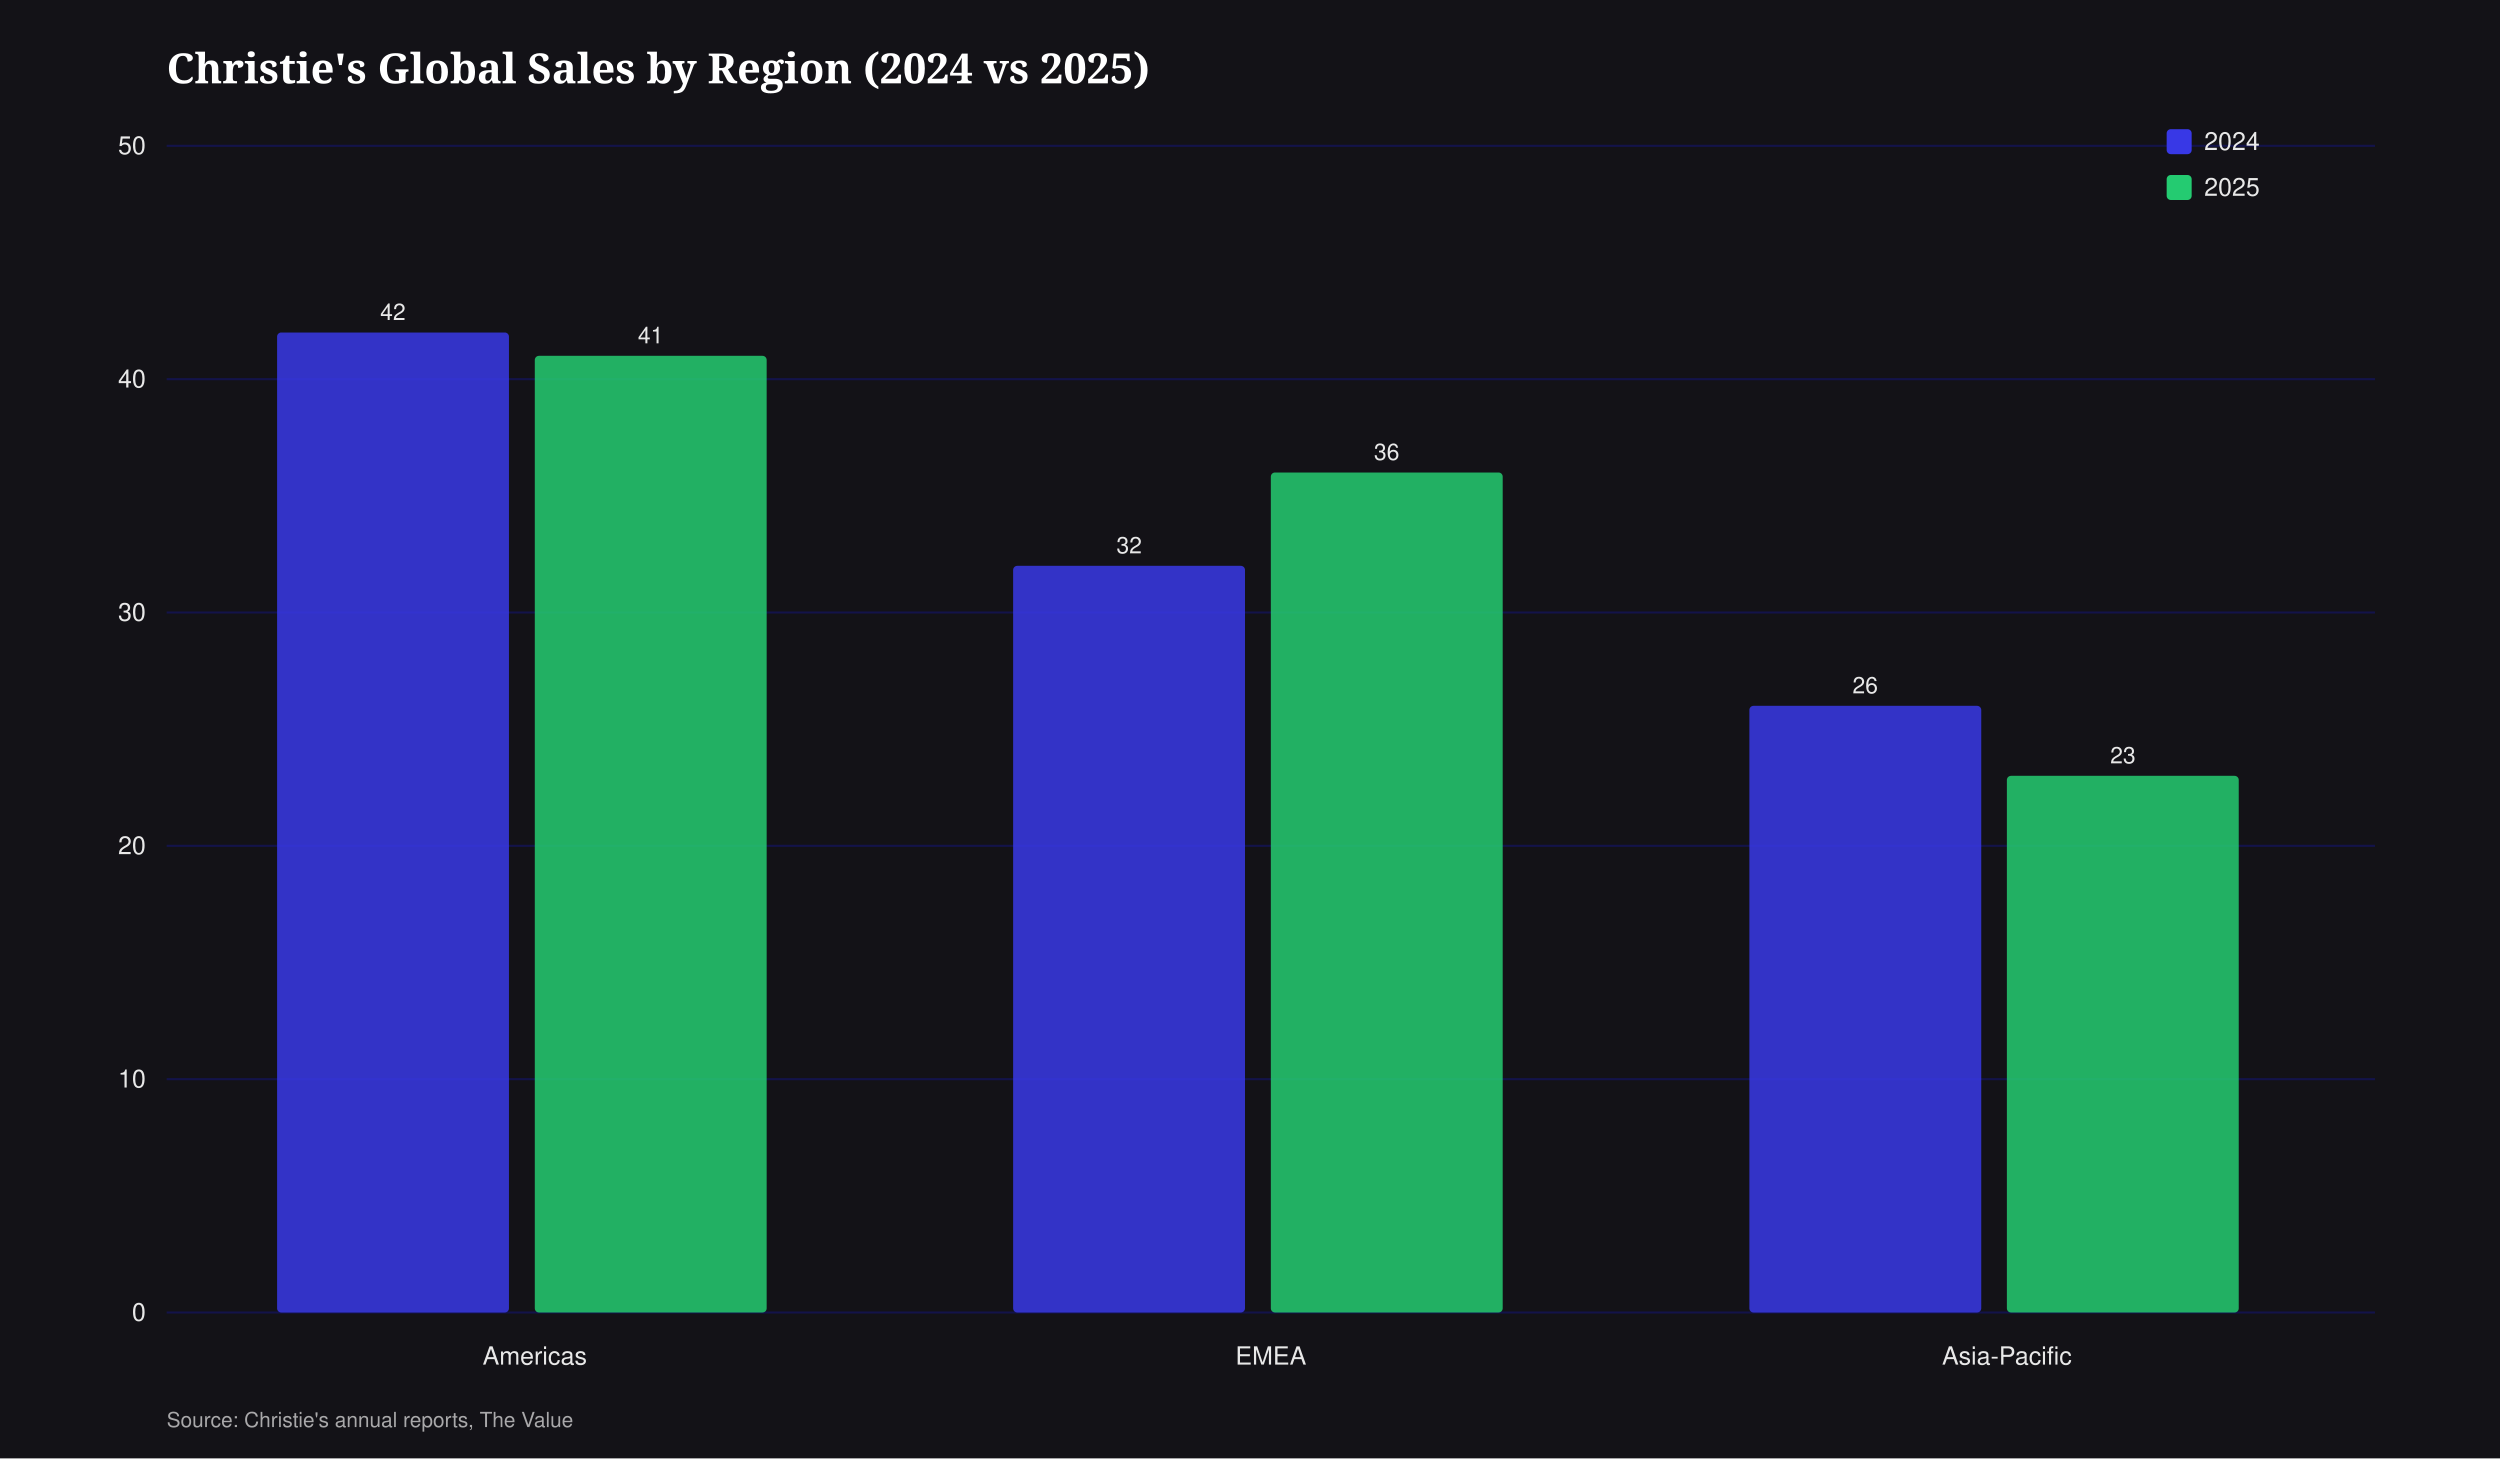
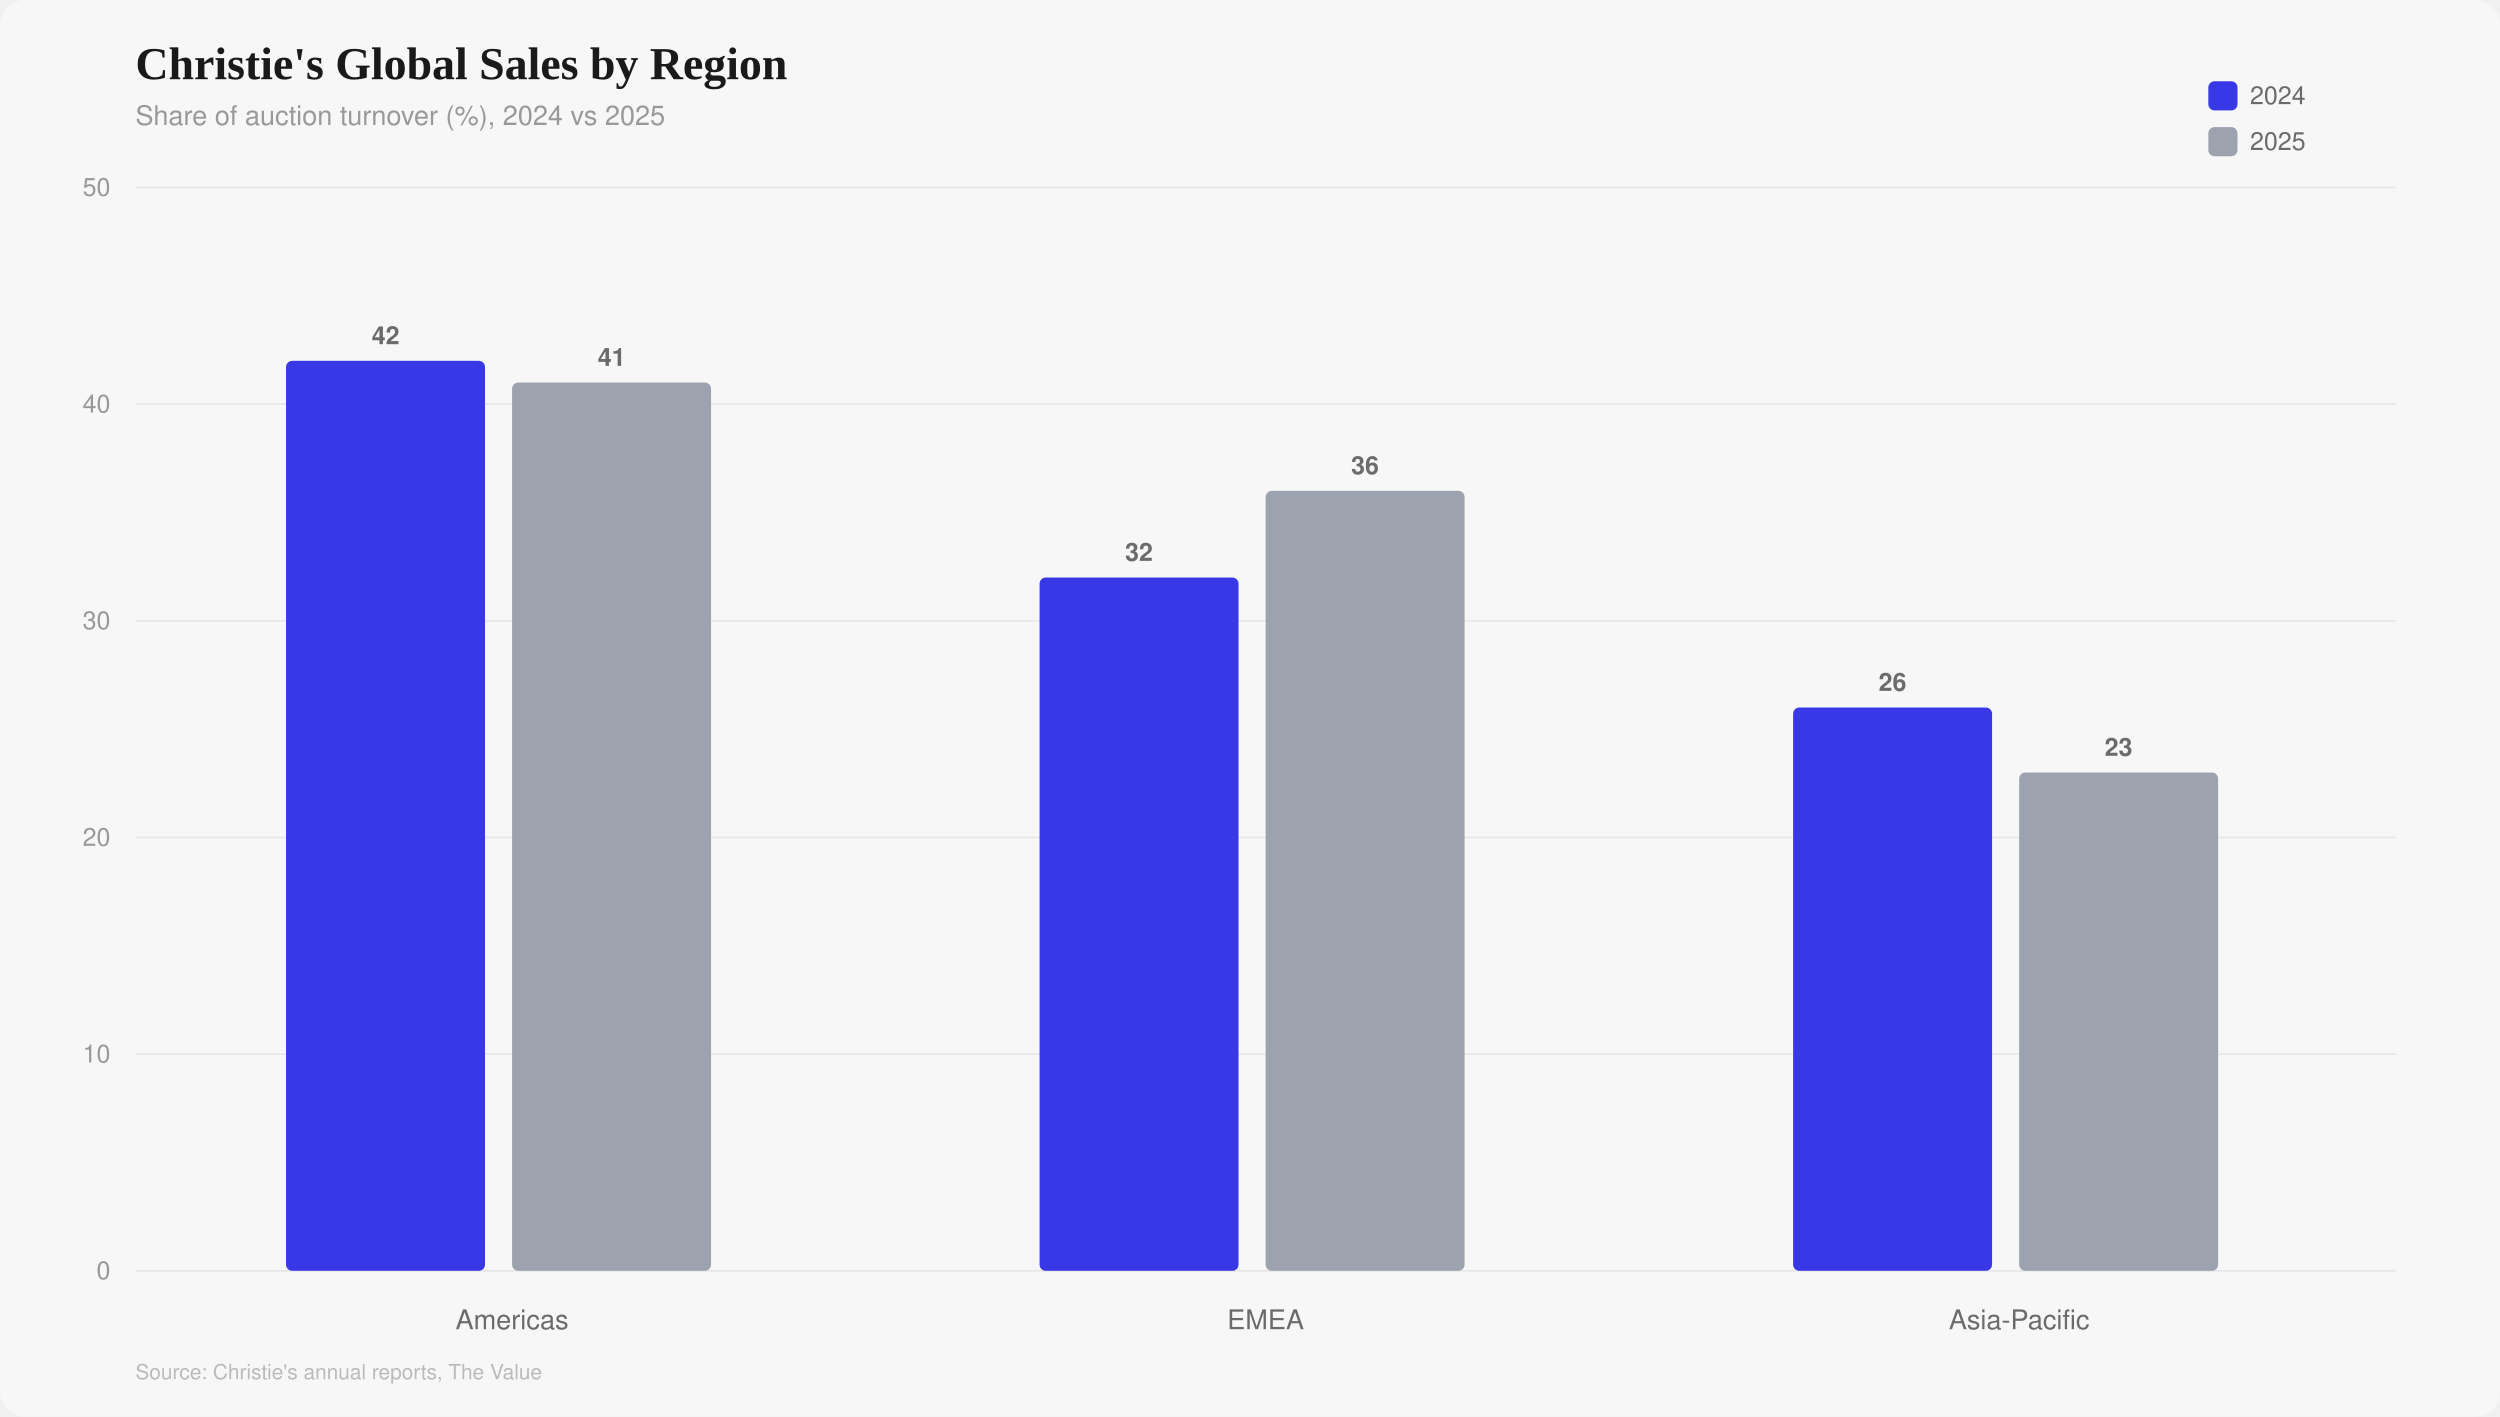
- <svg xmlns="http://www.w3.org/2000/svg" viewBox="0 0 1200 700" width="1200" height="700">
-   <rect width="1200" height="700" fill="#131217" />
-   <text x="80" y="40" fill="#FFFFFF" font-family="Tiempos Headline, Georgia, serif" font-size="20" font-weight="600">Christie's Global Sales by Region (2024 vs 2025)</text>
-   <text x="80" y="685" fill="#E8E8E8" font-family="Neue Haas Grotesk, Helvetica, Arial, sans-serif" font-size="10" opacity="0.7">Source: Christie's annual reports, The Value</text>
-   <line x1="80" y1="630.0" x2="1140" y2="630.0" stroke="#13134A" stroke-width="1" />
-   <text x="70" y="634.0" fill="#E8E8E8" font-family="Neue Haas Grotesk, Helvetica, Arial, sans-serif" font-size="12" text-anchor="end">0</text>
-   <line x1="80" y1="518.0" x2="1140" y2="518.0" stroke="#13134A" stroke-width="1" />
-   <text x="70" y="522.0" fill="#E8E8E8" font-family="Neue Haas Grotesk, Helvetica, Arial, sans-serif" font-size="12" text-anchor="end">10</text>
-   <line x1="80" y1="406.0" x2="1140" y2="406.0" stroke="#13134A" stroke-width="1" />
-   <text x="70" y="410.0" fill="#E8E8E8" font-family="Neue Haas Grotesk, Helvetica, Arial, sans-serif" font-size="12" text-anchor="end">20</text>
-   <line x1="80" y1="294.0" x2="1140" y2="294.0" stroke="#13134A" stroke-width="1" />
-   <text x="70" y="298.0" fill="#E8E8E8" font-family="Neue Haas Grotesk, Helvetica, Arial, sans-serif" font-size="12" text-anchor="end">30</text>
-   <line x1="80" y1="182.0" x2="1140" y2="182.0" stroke="#13134A" stroke-width="1" />
-   <text x="70" y="186.0" fill="#E8E8E8" font-family="Neue Haas Grotesk, Helvetica, Arial, sans-serif" font-size="12" text-anchor="end">40</text>
-   <line x1="80" y1="70.0" x2="1140" y2="70.0" stroke="#13134A" stroke-width="1" />
-   <text x="70" y="74.0" fill="#E8E8E8" font-family="Neue Haas Grotesk, Helvetica, Arial, sans-serif" font-size="12" text-anchor="end">50</text>
-   <text x="256.7" y="655" fill="#E8E8E8" font-family="Neue Haas Grotesk, Helvetica, Arial, sans-serif" font-size="12" text-anchor="middle">Americas</text>
-   <rect x="133.0" y="159.6" width="111.3" height="470.4" fill="#3838E6" opacity="0.85" rx="2" />
-   <text x="188.6" y="153.6" fill="#E8E8E8" font-family="Neue Haas Grotesk, Helvetica, Arial, sans-serif" font-size="11" text-anchor="middle">42</text>
-   <rect x="256.7" y="170.8" width="111.3" height="459.2" fill="#24CB71" opacity="0.85" rx="2" />
-   <text x="312.3" y="164.8" fill="#E8E8E8" font-family="Neue Haas Grotesk, Helvetica, Arial, sans-serif" font-size="11" text-anchor="middle">41</text>
-   <text x="610.0" y="655" fill="#E8E8E8" font-family="Neue Haas Grotesk, Helvetica, Arial, sans-serif" font-size="12" text-anchor="middle">EMEA</text>
-   <rect x="486.3" y="271.6" width="111.3" height="358.4" fill="#3838E6" opacity="0.85" rx="2" />
-   <text x="542.0" y="265.6" fill="#E8E8E8" font-family="Neue Haas Grotesk, Helvetica, Arial, sans-serif" font-size="11" text-anchor="middle">32</text>
-   <rect x="610.0" y="226.8" width="111.3" height="403.2" fill="#24CB71" opacity="0.85" rx="2" />
-   <text x="665.6" y="220.8" fill="#E8E8E8" font-family="Neue Haas Grotesk, Helvetica, Arial, sans-serif" font-size="11" text-anchor="middle">36</text>
-   <text x="963.3" y="655" fill="#E8E8E8" font-family="Neue Haas Grotesk, Helvetica, Arial, sans-serif" font-size="12" text-anchor="middle">Asia-Pacific</text>
-   <rect x="839.7" y="338.8" width="111.3" height="291.2" fill="#3838E6" opacity="0.85" rx="2" />
-   <text x="895.3" y="332.8" fill="#E8E8E8" font-family="Neue Haas Grotesk, Helvetica, Arial, sans-serif" font-size="11" text-anchor="middle">26</text>
-   <rect x="963.3" y="372.4" width="111.3" height="257.6" fill="#24CB71" opacity="0.85" rx="2" />
-   <text x="1019.0" y="366.4" fill="#E8E8E8" font-family="Neue Haas Grotesk, Helvetica, Arial, sans-serif" font-size="11" text-anchor="middle">23</text>
-   <rect x="1040" y="62" width="12" height="12" fill="#3838E6" rx="2" />
-   <text x="1058" y="72" fill="#E8E8E8" font-family="Neue Haas Grotesk, Helvetica, Arial, sans-serif" font-size="12">2024</text>
-   <rect x="1040" y="84" width="12" height="12" fill="#24CB71" rx="2" />
-   <text x="1058" y="94" fill="#E8E8E8" font-family="Neue Haas Grotesk, Helvetica, Arial, sans-serif" font-size="12">2025</text>
+ <svg xmlns="http://www.w3.org/2000/svg" viewBox="0 0 1200 680" width="1200" height="680">
+   <rect width="1200" height="680" fill="#F7F7F8" rx="12" />
+   <text x="65" y="38" fill="#1A1A1A" font-family="Tiempos Headline, Georgia, Times New Roman, serif" font-size="22" font-weight="700">Christie's Global Sales by Region</text>
+   <text x="65" y="60" fill="#999999" font-family="Neue Haas Grotesk, Helvetica Neue, Helvetica, Arial, sans-serif" font-size="13">Share of auction turnover (%), 2024 vs 2025</text>
+   <line x1="65" y1="610.0" x2="1150" y2="610.0" stroke="#E5E5E7" stroke-width="0.75" />
+   <text x="53" y="614.0" fill="#999999" font-family="Neue Haas Grotesk, Helvetica Neue, Helvetica, Arial, sans-serif" font-size="12" text-anchor="end">0</text>
+   <line x1="65" y1="506.0" x2="1150" y2="506.0" stroke="#E5E5E7" stroke-width="0.75" />
+   <text x="53" y="510.0" fill="#999999" font-family="Neue Haas Grotesk, Helvetica Neue, Helvetica, Arial, sans-serif" font-size="12" text-anchor="end">10</text>
+   <line x1="65" y1="402.0" x2="1150" y2="402.0" stroke="#E5E5E7" stroke-width="0.75" />
+   <text x="53" y="406.0" fill="#999999" font-family="Neue Haas Grotesk, Helvetica Neue, Helvetica, Arial, sans-serif" font-size="12" text-anchor="end">20</text>
+   <line x1="65" y1="298.0" x2="1150" y2="298.0" stroke="#E5E5E7" stroke-width="0.75" />
+   <text x="53" y="302.0" fill="#999999" font-family="Neue Haas Grotesk, Helvetica Neue, Helvetica, Arial, sans-serif" font-size="12" text-anchor="end">30</text>
+   <line x1="65" y1="194.0" x2="1150" y2="194.0" stroke="#E5E5E7" stroke-width="0.75" />
+   <text x="53" y="198.0" fill="#999999" font-family="Neue Haas Grotesk, Helvetica Neue, Helvetica, Arial, sans-serif" font-size="12" text-anchor="end">40</text>
+   <line x1="65" y1="90.0" x2="1150" y2="90.0" stroke="#E5E5E7" stroke-width="0.75" />
+   <text x="53" y="94.0" fill="#999999" font-family="Neue Haas Grotesk, Helvetica Neue, Helvetica, Arial, sans-serif" font-size="12" text-anchor="end">50</text>
+   <text x="245.8" y="638" fill="#6B6B6B" font-family="Neue Haas Grotesk, Helvetica Neue, Helvetica, Arial, sans-serif" font-size="13" text-anchor="middle">Americas</text>
+   <rect x="137.3" y="173.2" width="95.5" height="436.8" fill="#3838E6" rx="3" />
+   <text x="185.1" y="165.2" fill="#6B6B6B" font-family="Neue Haas Grotesk, Helvetica Neue, Helvetica, Arial, sans-serif" font-size="12" font-weight="600" text-anchor="middle">42</text>
+   <rect x="245.8" y="183.6" width="95.5" height="426.4" fill="#9CA3AF" rx="3" />
+   <text x="293.6" y="175.6" fill="#6B6B6B" font-family="Neue Haas Grotesk, Helvetica Neue, Helvetica, Arial, sans-serif" font-size="12" font-weight="600" text-anchor="middle">41</text>
+   <text x="607.5" y="638" fill="#6B6B6B" font-family="Neue Haas Grotesk, Helvetica Neue, Helvetica, Arial, sans-serif" font-size="13" text-anchor="middle">EMEA</text>
+   <rect x="499.0" y="277.2" width="95.5" height="332.8" fill="#3838E6" rx="3" />
+   <text x="546.7" y="269.2" fill="#6B6B6B" font-family="Neue Haas Grotesk, Helvetica Neue, Helvetica, Arial, sans-serif" font-size="12" font-weight="600" text-anchor="middle">32</text>
+   <rect x="607.5" y="235.6" width="95.5" height="374.4" fill="#9CA3AF" rx="3" />
+   <text x="655.2" y="227.6" fill="#6B6B6B" font-family="Neue Haas Grotesk, Helvetica Neue, Helvetica, Arial, sans-serif" font-size="12" font-weight="600" text-anchor="middle">36</text>
+   <text x="969.2" y="638" fill="#6B6B6B" font-family="Neue Haas Grotesk, Helvetica Neue, Helvetica, Arial, sans-serif" font-size="13" text-anchor="middle">Asia-Pacific</text>
+   <rect x="860.7" y="339.6" width="95.5" height="270.4" fill="#3838E6" rx="3" />
+   <text x="908.4" y="331.6" fill="#6B6B6B" font-family="Neue Haas Grotesk, Helvetica Neue, Helvetica, Arial, sans-serif" font-size="12" font-weight="600" text-anchor="middle">26</text>
+   <rect x="969.2" y="370.8" width="95.5" height="239.2" fill="#9CA3AF" rx="3" />
+   <text x="1016.9" y="362.8" fill="#6B6B6B" font-family="Neue Haas Grotesk, Helvetica Neue, Helvetica, Arial, sans-serif" font-size="12" font-weight="600" text-anchor="middle">23</text>
+   <rect x="1060" y="39" width="14" height="14" fill="#3838E6" rx="3" />
+   <text x="1080" y="50" fill="#6B6B6B" font-family="Neue Haas Grotesk, Helvetica Neue, Helvetica, Arial, sans-serif" font-size="12">2024</text>
+   <rect x="1060" y="61" width="14" height="14" fill="#9CA3AF" rx="3" />
+   <text x="1080" y="72" fill="#6B6B6B" font-family="Neue Haas Grotesk, Helvetica Neue, Helvetica, Arial, sans-serif" font-size="12">2025</text>
+   <text x="65" y="662" fill="#999999" font-family="Neue Haas Grotesk, Helvetica Neue, Helvetica, Arial, sans-serif" font-size="10" opacity="0.65">Source: Christie's annual reports, The Value</text>
</svg>
